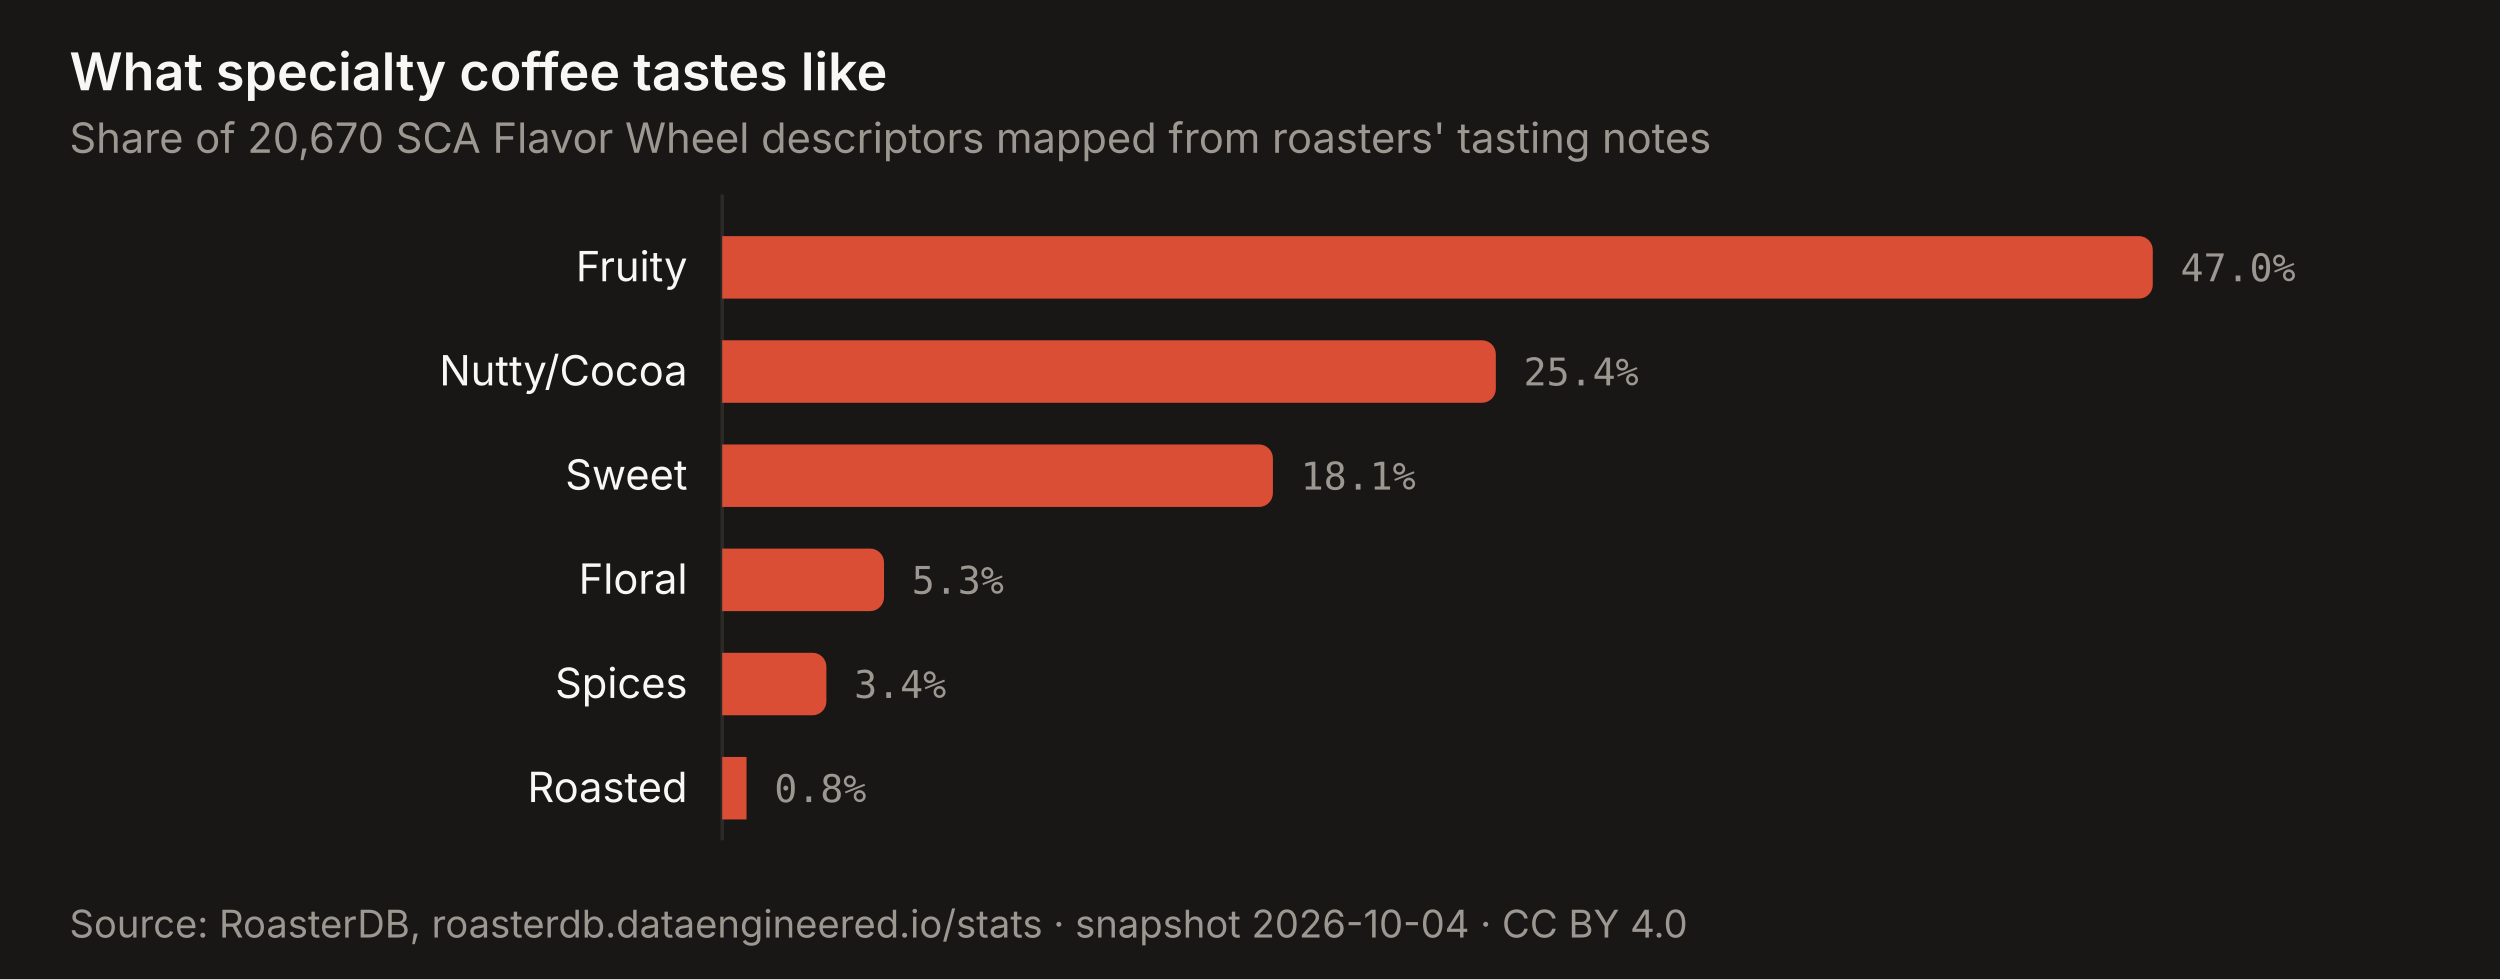
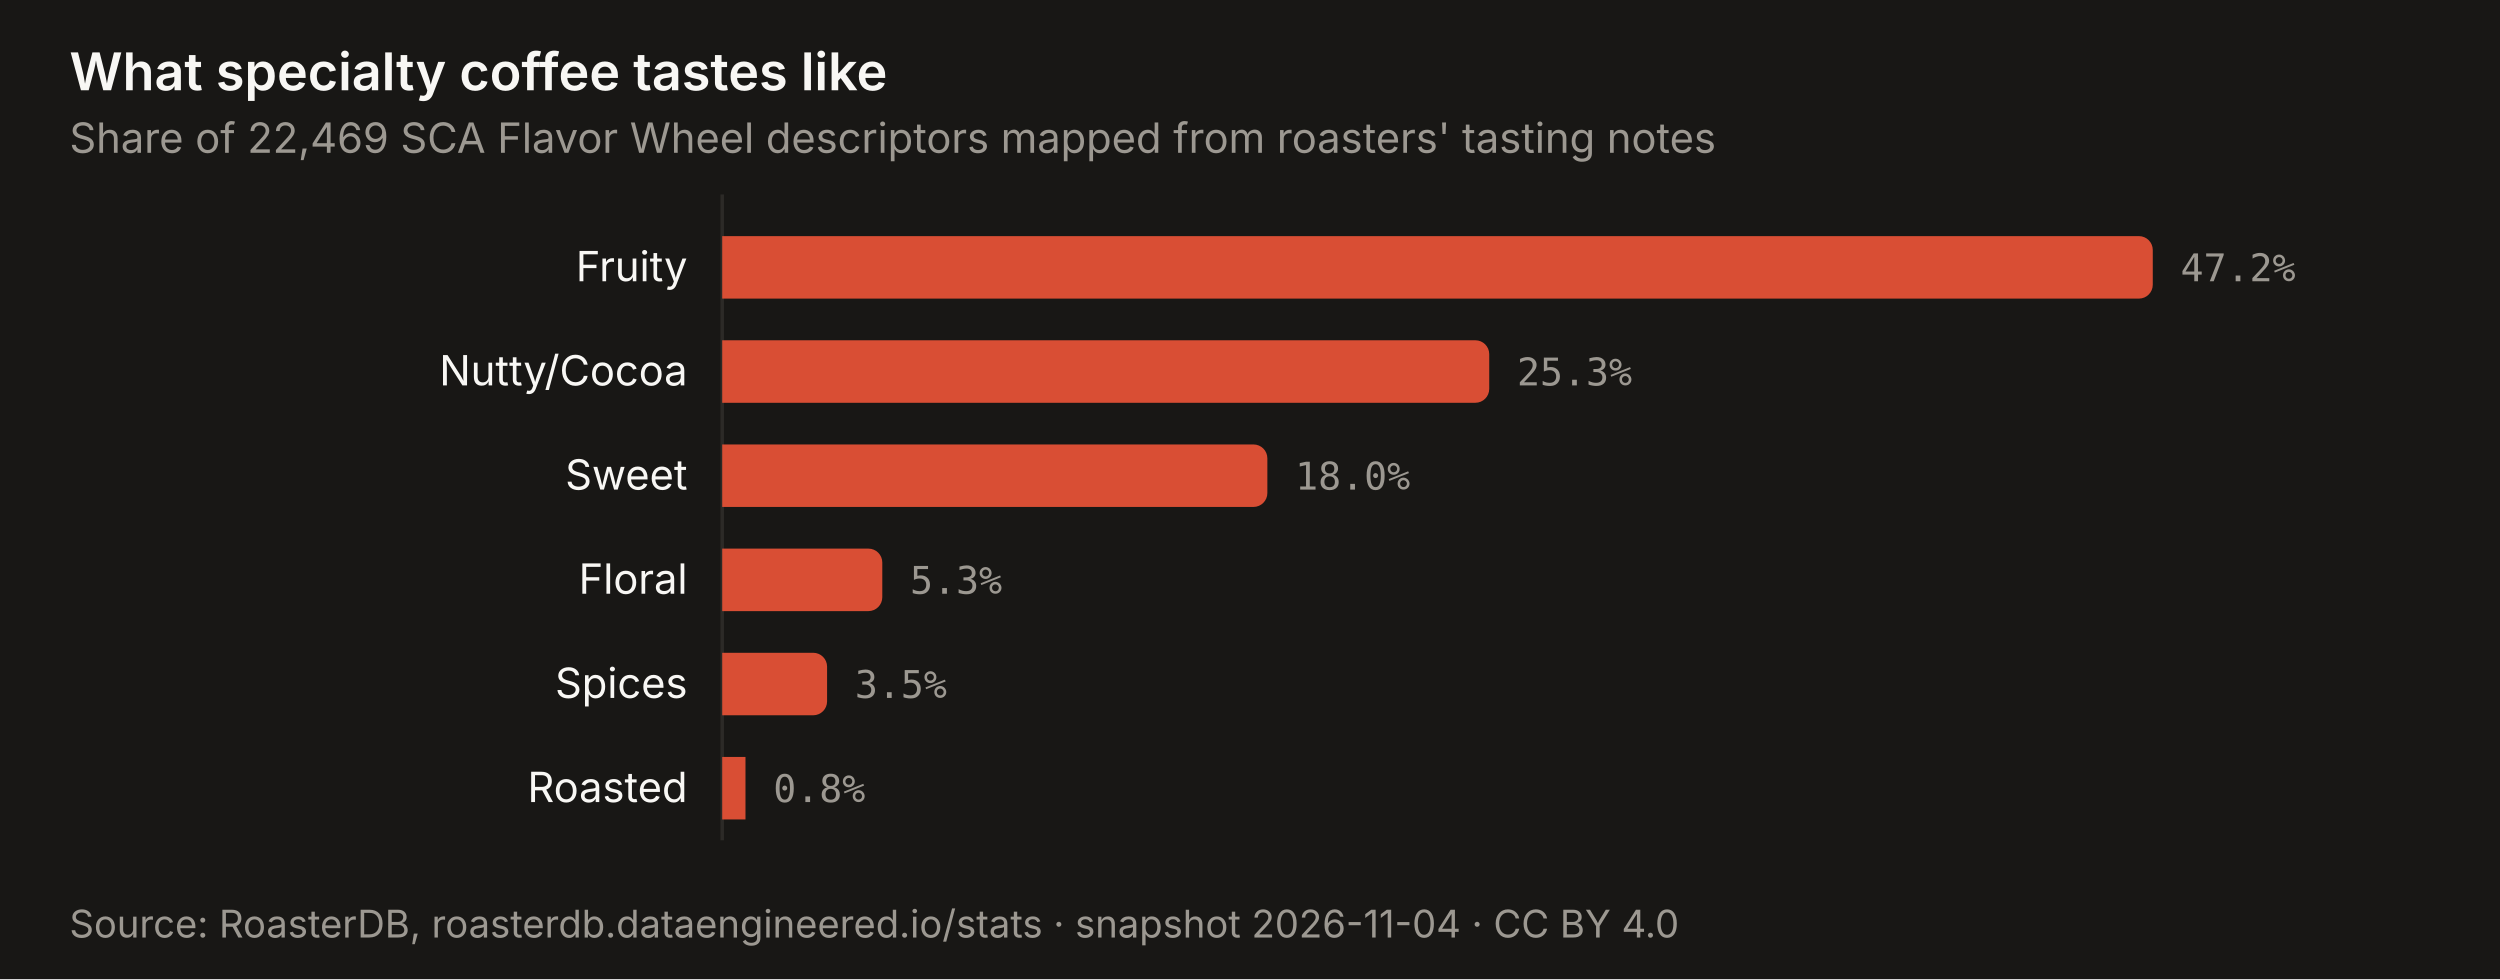
<svg xmlns="http://www.w3.org/2000/svg" viewBox="0 0 720 282" width="720" height="282" role="img" aria-labelledby="t-flavor-families d-flavor-families" font-family="'Outfit', 'Inter', system-ui, -apple-system, 'Segoe UI', sans-serif" font-size="12">
  <rect width="720" height="282" fill="#181715" />
  <text x="20" y="26" font-size="15" font-weight="600" fill="#f8f7f4">What specialty coffee tastes like</text>
-   <text x="20" y="44" font-size="12" fill="#9c9891">Share of 20,670 SCA Flavor Wheel descriptors mapped from roasters' tasting notes</text>
+   <text x="20" y="44" font-size="12" fill="#9c9891">Share of 22,469 SCA Flavor Wheel descriptors mapped from roasters' tasting notes</text>
  <line x1="208" y1="56" x2="208" y2="242" stroke="#2c2a27" stroke-width="1" />
  <g>
    <rect x="0" y="62" width="720" height="30" fill="transparent" />
    <path d="M208 68.0 h408.0 a4 4 0 0 1 4 4 v10 a4 4 0 0 1 -4 4 h-408.0 z" fill="#d94e34" />
    <text x="198" y="81.0" text-anchor="end" fill="#f8f7f4">Fruity</text>
-     <text x="628.0" y="81.0" fill="#9c9891" font-family="'JetBrains Mono', ui-monospace, Menlo, Consolas, monospace" font-size="11">47.0%</text>
+     <text x="628.0" y="81.0" fill="#9c9891" font-family="'JetBrains Mono', ui-monospace, Menlo, Consolas, monospace" font-size="11">47.2%</text>
  </g>
  <g>
    <rect x="0" y="92" width="720" height="30" fill="transparent" />
-     <path d="M208 98.0 h218.8 a4 4 0 0 1 4 4 v10 a4 4 0 0 1 -4 4 h-218.8 z" fill="#d94e34" />
+     <path d="M208 98.0 h216.9 a4 4 0 0 1 4 4 v10 a4 4 0 0 1 -4 4 h-216.9 z" fill="#d94e34" />
    <text x="198" y="111.0" text-anchor="end" fill="#f8f7f4">Nutty/Cocoa</text>
-     <text x="438.8" y="111.0" fill="#9c9891" font-family="'JetBrains Mono', ui-monospace, Menlo, Consolas, monospace" font-size="11">25.4%</text>
+     <text x="436.9" y="111.0" fill="#9c9891" font-family="'JetBrains Mono', ui-monospace, Menlo, Consolas, monospace" font-size="11">25.3%</text>
  </g>
  <g>
    <rect x="0" y="122" width="720" height="30" fill="transparent" />
-     <path d="M208 128.0 h154.6 a4 4 0 0 1 4 4 v10 a4 4 0 0 1 -4 4 h-154.6 z" fill="#d94e34" />
+     <path d="M208 128.0 h153.0 a4 4 0 0 1 4 4 v10 a4 4 0 0 1 -4 4 h-153.0 z" fill="#d94e34" />
    <text x="198" y="141.0" text-anchor="end" fill="#f8f7f4">Sweet</text>
-     <text x="374.6" y="141.0" fill="#9c9891" font-family="'JetBrains Mono', ui-monospace, Menlo, Consolas, monospace" font-size="11">18.1%</text>
+     <text x="373.0" y="141.0" fill="#9c9891" font-family="'JetBrains Mono', ui-monospace, Menlo, Consolas, monospace" font-size="11">18.0%</text>
  </g>
  <g>
    <rect x="0" y="152" width="720" height="30" fill="transparent" />
-     <path d="M208 158.0 h42.6 a4 4 0 0 1 4 4 v10 a4 4 0 0 1 -4 4 h-42.6 z" fill="#d94e34" />
+     <path d="M208 158.0 h42.1 a4 4 0 0 1 4 4 v10 a4 4 0 0 1 -4 4 h-42.1 z" fill="#d94e34" />
    <text x="198" y="171.0" text-anchor="end" fill="#f8f7f4">Floral</text>
-     <text x="262.6" y="171.0" fill="#9c9891" font-family="'JetBrains Mono', ui-monospace, Menlo, Consolas, monospace" font-size="11">5.3%</text>
+     <text x="262.1" y="171.0" fill="#9c9891" font-family="'JetBrains Mono', ui-monospace, Menlo, Consolas, monospace" font-size="11">5.3%</text>
  </g>
  <g>
    <rect x="0" y="182" width="720" height="30" fill="transparent" />
-     <path d="M208 188.0 h26.0 a4 4 0 0 1 4 4 v10 a4 4 0 0 1 -4 4 h-26.0 z" fill="#d94e34" />
+     <path d="M208 188.0 h26.2 a4 4 0 0 1 4 4 v10 a4 4 0 0 1 -4 4 h-26.2 z" fill="#d94e34" />
    <text x="198" y="201.0" text-anchor="end" fill="#f8f7f4">Spices</text>
-     <text x="246.0" y="201.0" fill="#9c9891" font-family="'JetBrains Mono', ui-monospace, Menlo, Consolas, monospace" font-size="11">3.4%</text>
+     <text x="246.2" y="201.0" fill="#9c9891" font-family="'JetBrains Mono', ui-monospace, Menlo, Consolas, monospace" font-size="11">3.5%</text>
  </g>
  <g>
    <rect x="0" y="212" width="720" height="30" fill="transparent" />
-     <rect x="208" y="218.0" width="7.0" height="18" fill="#d94e34" />
+     <rect x="208" y="218.0" width="6.7" height="18" fill="#d94e34" />
    <text x="198" y="231.0" text-anchor="end" fill="#f8f7f4">Roasted</text>
-     <text x="223.0" y="231.0" fill="#9c9891" font-family="'JetBrains Mono', ui-monospace, Menlo, Consolas, monospace" font-size="11">0.8%</text>
+     <text x="222.7" y="231.0" fill="#9c9891" font-family="'JetBrains Mono', ui-monospace, Menlo, Consolas, monospace" font-size="11">0.8%</text>
  </g>
-   <text x="20" y="270" font-size="11" fill="#9c9891">Source: RoasterDB, roasterdb.dataengineered.io/stats · snapshot 2026-10-04 · CC BY 4.0</text>
+   <text x="20" y="270" font-size="11" fill="#9c9891">Source: RoasterDB, roasterdb.dataengineered.io/stats · snapshot 2026-11-04 · CC BY 4.0</text>
</svg>
